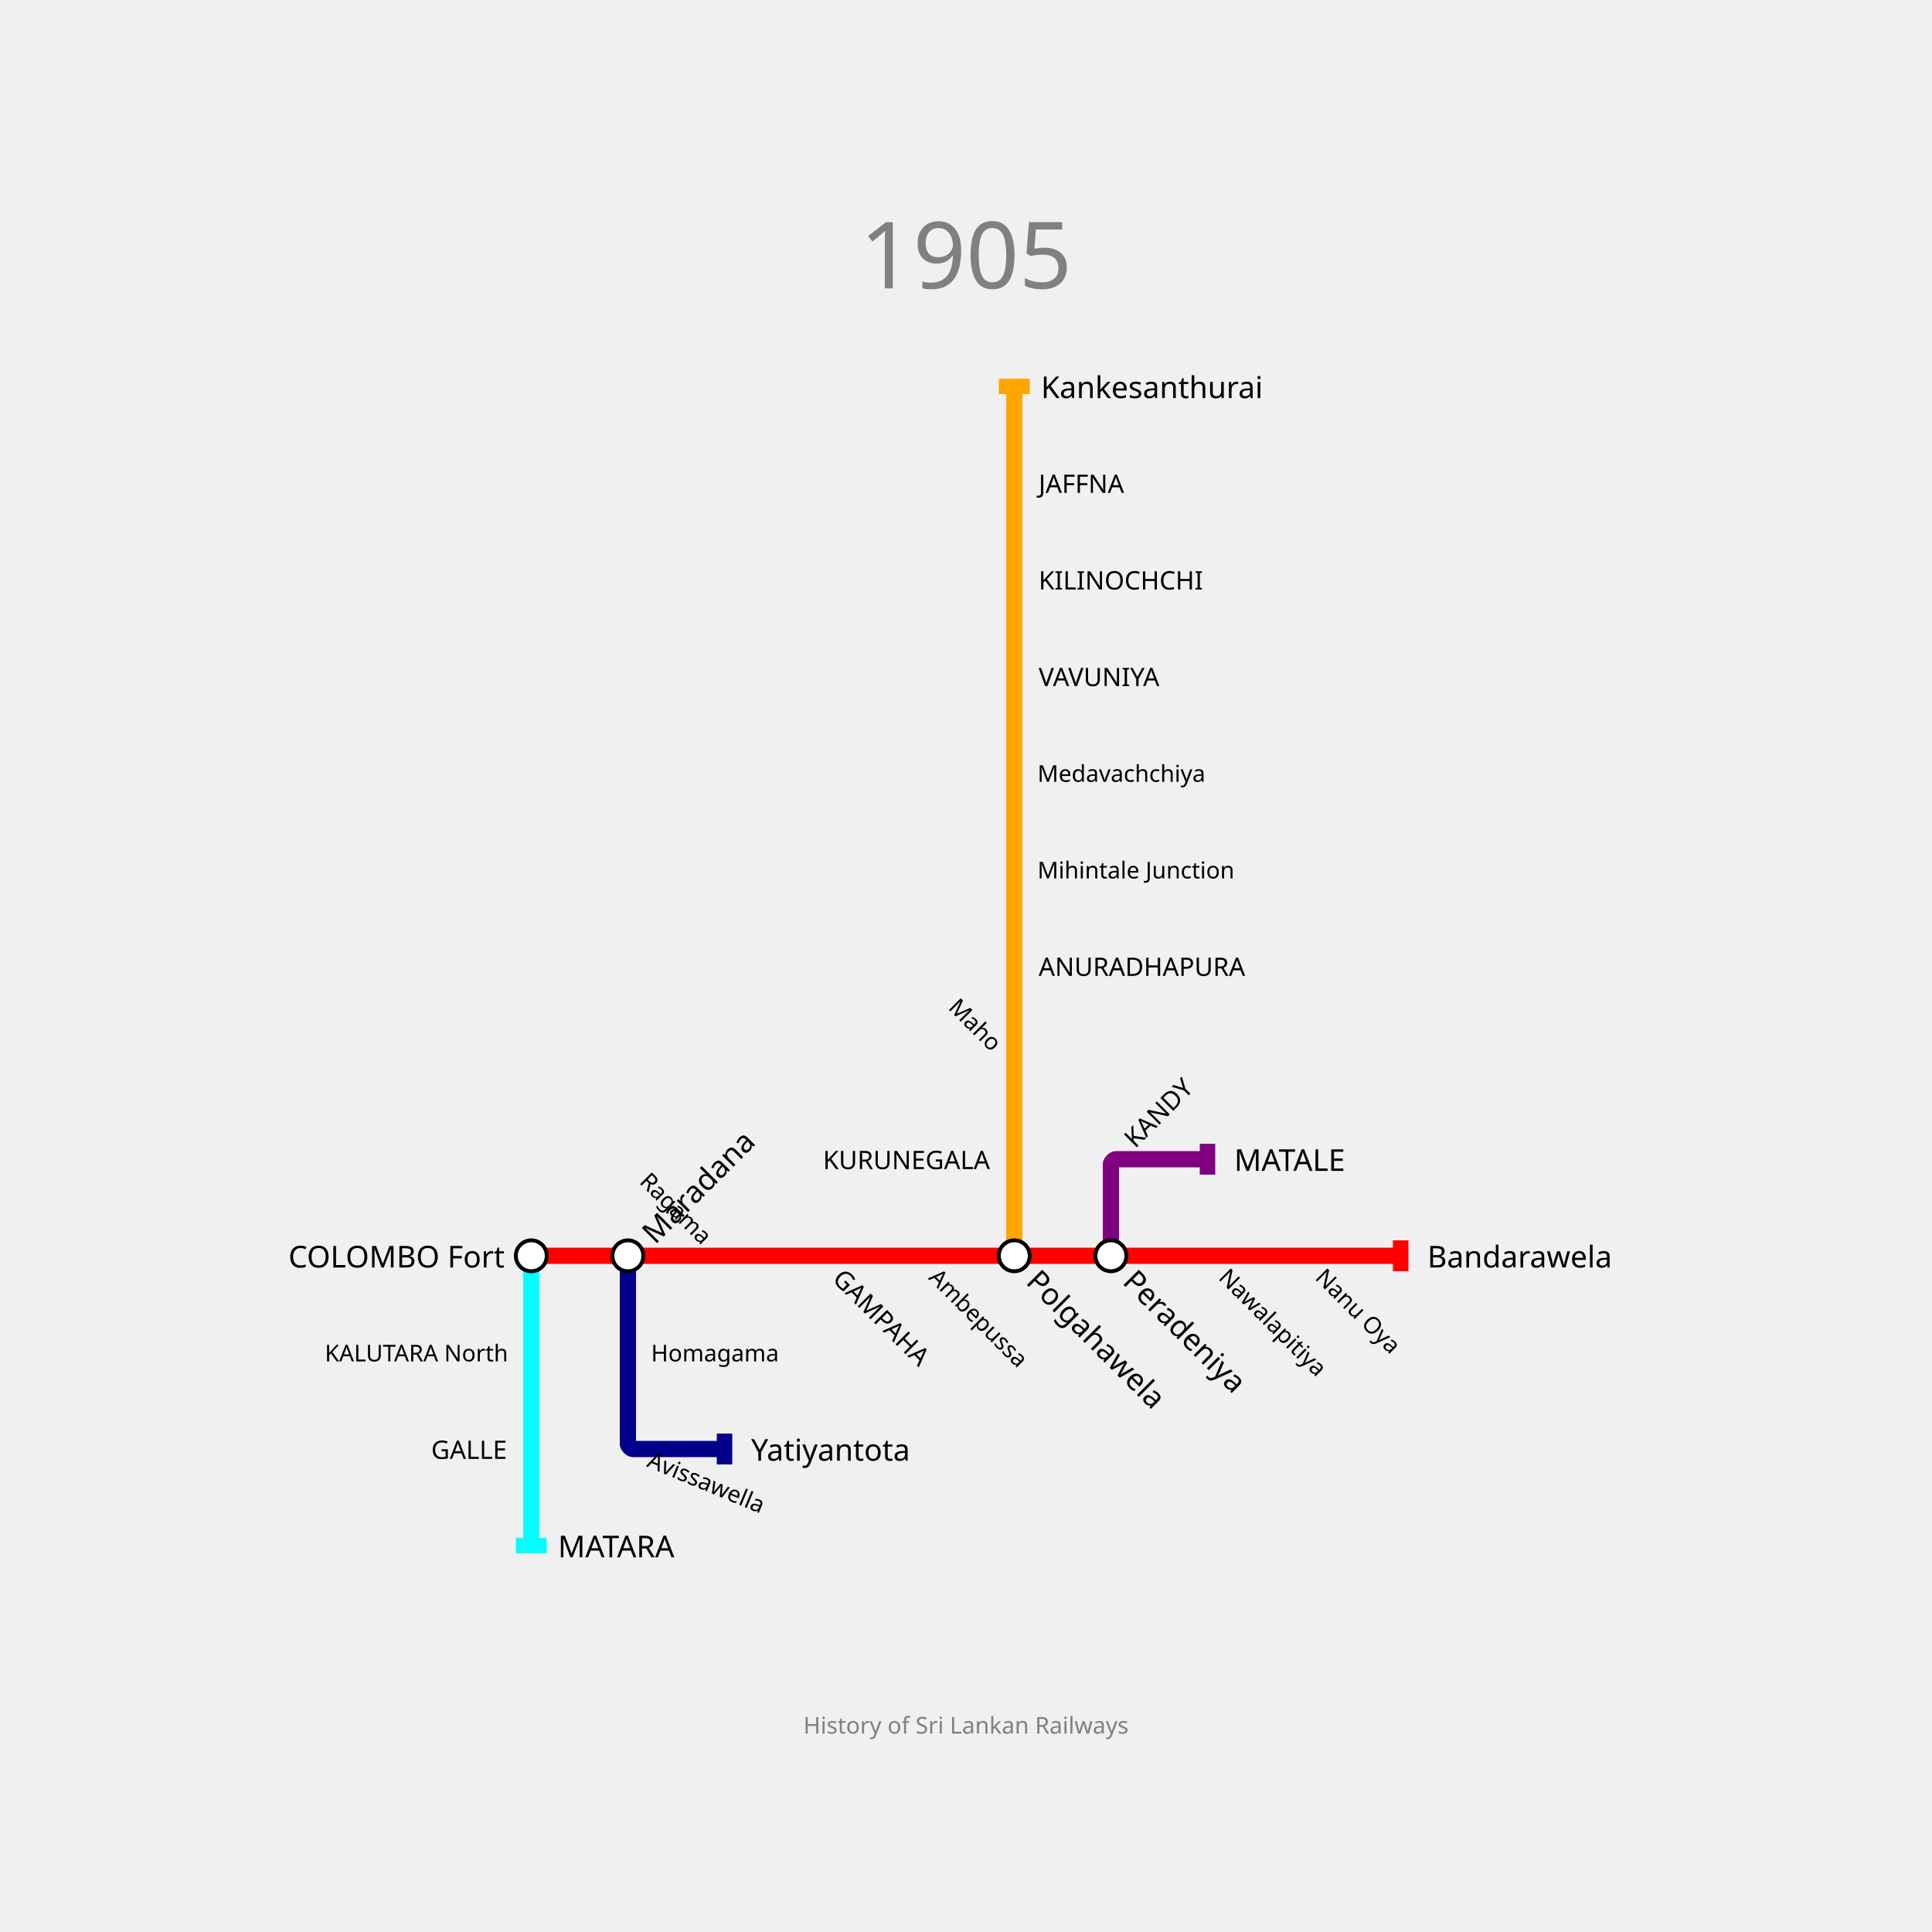
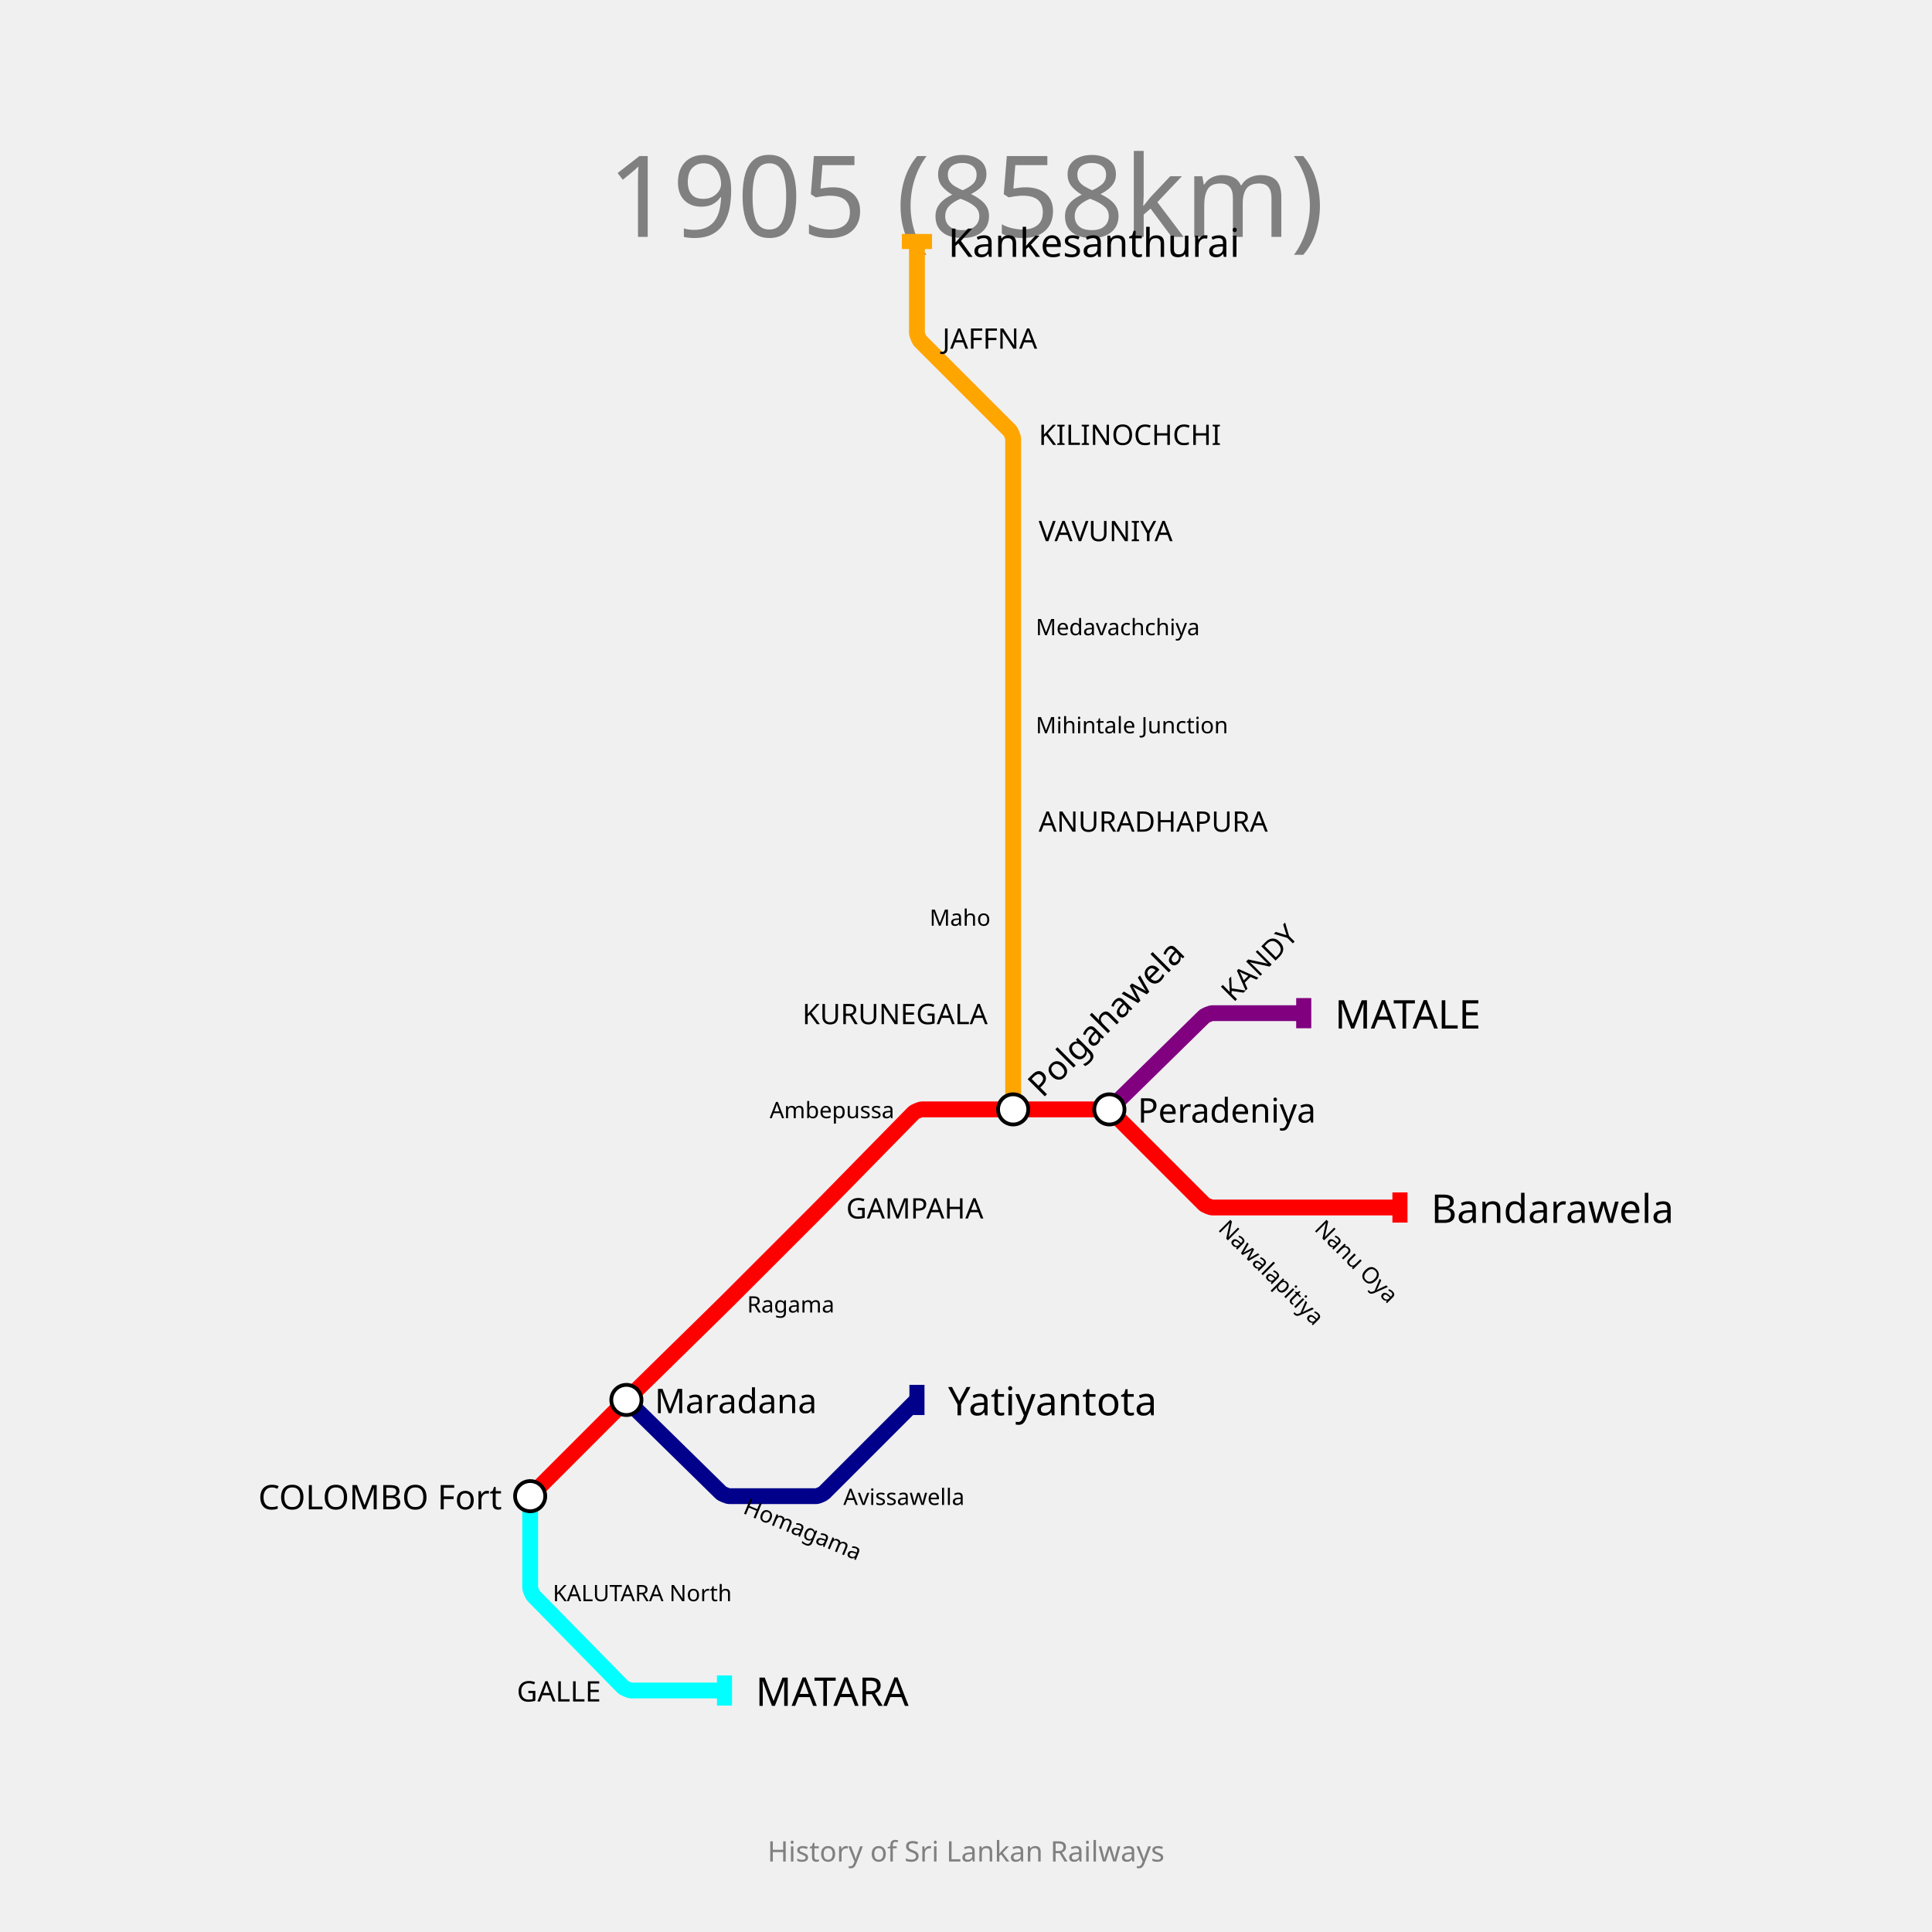
- <svg xmlns="http://www.w3.org/2000/svg" width="1000" height="1000" padding="200">
-   <text fill="gray" stroke="none" font-size="48" font-family="GIL_____" x="500.0" y="112.0" text-anchor="middle" dominant-baseline="hanging">1905</text>
-   <text fill="gray" stroke="none" font-size="12" font-family="GIL_____" x="500.0" y="888.0" text-anchor="middle" dominant-baseline="text-top">History of Sri Lankan Railways</text>
+ <svg xmlns="http://www.w3.org/2000/svg" width="1024" height="1024" padding="128">
+   <text fill="gray" stroke="none" font-size="60" font-family="GIL_____" x="512.0" y="79.0" text-anchor="middle" dominant-baseline="hanging">1905 (858km)</text>
+   <text fill="gray" stroke="none" font-size="15" font-family="GIL_____" x="512.0" y="975.0" text-anchor="middle" dominant-baseline="text-top">History of Sri Lankan Railways</text>
  <g>
-     <path fill="none" stroke-width="8.4" stroke-opacity="1" d="M 275.0,650.0 L 325.0,650.0 L 375.0,650.0 L 425.0,650.0 L 475.0,650.0 L 525.0,650.0 L 575.0,650.0 L 625.0,650.0 L 675.0,650.0 L 725.0,650.0" stroke="red" />
-     <rect stroke="none" fill-opacity="1" x="721" y="642" width="8" height="16" fill="red" />
+     <path fill="none" stroke-width="8.4" stroke-opacity="1" d="M 281.0,793.0 L 329.45,744.55 C 330.3,743.7 333.716,740.317 334.575,739.475 L 381.529,693.424 C 382.352,692.616 385.632,689.368 386.448,688.552 L 432.572,642.428 C 433.382,641.618 436.603,638.366 437.404,637.549 L 484.214,589.821 C 484.81,589.214 487.7,588.0 488.55,588.0 L 537.0,588.0 L 585.45,588.0 C 586.3,588.0 589.202,589.202 589.803,589.803 L 638.197,638.197 C 638.798,638.798 641.7,640.0 642.55,640.0 L 691.0,640.0 L 742.0,640.0" stroke="red" />
+     <rect stroke="none" fill-opacity="1" x="738" y="632" width="8" height="16" fill="red" />
  </g>
  <g>
-     <path fill="none" stroke-width="8.4" stroke-opacity="1" d="M 275.0,650.0 L 275.0,700.0 L 275.0,750.0 L 275.0,800.0" stroke="cyan" />
-     <rect stroke="none" fill-opacity="1" x="267" y="796" width="16" height="8" fill="cyan" />
+     <path fill="none" stroke-width="8.4" stroke-opacity="1" d="M 281.0,793.0 L 281.0,841.45 C 281.0,842.3 282.19,845.214 282.786,845.821 L 330.179,894.144 C 330.786,894.763 333.733,896.0 334.6,896.0 L 384.0,896.0" stroke="cyan" />
+     <rect stroke="none" fill-opacity="1" x="380" y="888" width="8" height="16" fill="cyan" />
  </g>
  <g>
-     <path fill="none" stroke-width="8.4" stroke-opacity="1" d="M 525.0,650.0 L 525.0,600.0 L 525.0,550.0 L 525.0,500.0 L 525.0,450.0 L 525.0,400.0 L 525.0,350.0 L 525.0,300.0 L 525.0,250.0 L 525.0,200.0" stroke="orange" />
-     <rect stroke="none" fill-opacity="1" x="517" y="196" width="16" height="8" fill="orange" />
+     <path fill="none" stroke-width="8.4" stroke-opacity="1" d="M 537.0,588.0 L 537.0,537.0 L 537.0,486.0 L 537.0,435.0 L 537.0,384.0 L 537.0,332.0 L 537.0,281.0 L 537.0,232.55 C 537.0,231.7 535.798,228.798 535.197,228.197 L 487.803,180.803 C 487.202,180.202 486.0,177.3 486.0,176.45 L 486.0,128.0" stroke="orange" />
+     <rect stroke="none" fill-opacity="1" x="478" y="124" width="16" height="8" fill="orange" />
  </g>
  <g>
-     <path fill="none" stroke-width="8.4" stroke-opacity="1" d="M 325.0,650.0 L 325.0,700.0 L 325.0,747.5 C 325.0,748.333 326.667,750.0 327.5,750.0 L 375.0,750.0" stroke="darkblue" />
-     <rect stroke="none" fill-opacity="1" x="371" y="742" width="8" height="16" fill="darkblue" />
+     <path fill="none" stroke-width="8.4" stroke-opacity="1" d="M 332.0,742.0 L 382.179,791.214 C 382.786,791.81 385.7,793.0 386.55,793.0 L 432.577,793.0 C 433.385,793.0 436.142,791.858 436.713,791.287 L 486.0,742.0" stroke="darkblue" />
+     <rect stroke="none" fill-opacity="1" x="482" y="734" width="8" height="16" fill="darkblue" />
  </g>
  <g>
-     <path fill="none" stroke-width="8.4" stroke-opacity="1" d="M 575.0,650.0 L 575.0,602.5 C 575.0,601.667 576.667,600.0 577.5,600.0 L 625.0,600.0" stroke="purple" />
-     <rect stroke="none" fill-opacity="1" x="621" y="592" width="8" height="16" fill="purple" />
+     <path fill="none" stroke-width="8.4" stroke-opacity="1" d="M 588.0,588.0 L 638.179,538.786 C 638.786,538.19 641.7,537.0 642.55,537.0 L 691.0,537.0" stroke="purple" />
+     <rect stroke="none" fill-opacity="1" x="687" y="529" width="8" height="16" fill="purple" />
  </g>
  <g>
-     <circle r="8" fill="white" stroke="black" stroke-width="2.0" cx="275" cy="650" />
-     <text fill="black" stroke="none" font-size="15.6" font-family="GIL_____" font-weight="100" text-anchor="end" dominant-baseline="central" x="261.2" y="650" transform="translate(275,650) rotate(0) translate(-275,-650)">COLOMBO Fort</text>
+     <text fill="black" stroke="none" font-size="21.0" font-family="GIL_____" font-weight="100" text-anchor="start" dominant-baseline="central" x="758.5" y="640" transform="translate(742,640) rotate(0) translate(-742,-640)">Bandarawela</text>
  </g>
  <g>
-     <circle r="8" fill="white" stroke="black" stroke-width="2.0" cx="325" cy="650" />
-     <text fill="black" stroke="none" font-size="15.6" font-family="GIL_____" font-weight="100" text-anchor="start" dominant-baseline="central" x="338.8" y="650" transform="translate(325,650) rotate(-45) translate(-325,-650)">Maradana</text>
+     <text fill="black" stroke="none" font-size="21.0" font-family="GIL_____" font-weight="100" text-anchor="start" dominant-baseline="central" x="400.5" y="896" transform="translate(384,896) rotate(0) translate(-384,-896)">MATARA</text>
  </g>
  <g>
-     <circle r="8" fill="white" stroke="black" stroke-width="2.0" cx="525" cy="650" />
-     <text fill="black" stroke="none" font-size="15.6" font-family="GIL_____" font-weight="100" text-anchor="start" dominant-baseline="central" x="538.8" y="650" transform="translate(525,650) rotate(-315) translate(-525,-650)">Polgahawela</text>
+     <text fill="black" stroke="none" font-size="21.0" font-family="GIL_____" font-weight="100" text-anchor="start" dominant-baseline="central" x="502.5" y="128" transform="translate(486,128) rotate(0) translate(-486,-128)">Kankesanthurai</text>
  </g>
  <g>
-     <circle r="8" fill="white" stroke="black" stroke-width="2.0" cx="575" cy="650" />
-     <text fill="black" stroke="none" font-size="15.6" font-family="GIL_____" font-weight="100" text-anchor="start" dominant-baseline="central" x="588.8" y="650" transform="translate(575,650) rotate(-315) translate(-575,-650)">Peradeniya</text>
+     <text fill="black" stroke="none" font-size="21.0" font-family="GIL_____" font-weight="100" text-anchor="start" dominant-baseline="central" x="502.5" y="742" transform="translate(486,742) rotate(0) translate(-486,-742)">Yatiyantota</text>
  </g>
  <g>
-     <text fill="black" stroke="none" font-size="15.6" font-family="GIL_____" font-weight="100" text-anchor="start" dominant-baseline="central" x="738.8" y="650" transform="translate(725,650) rotate(0) translate(-725,-650)">Bandarawela</text>
+     <text fill="black" stroke="none" font-size="21.0" font-family="GIL_____" font-weight="100" text-anchor="start" dominant-baseline="central" x="707.5" y="537" transform="translate(691,537) rotate(0) translate(-691,-537)">MATALE</text>
  </g>
  <g>
-     <text fill="black" stroke="none" font-size="15.6" font-family="GIL_____" font-weight="100" text-anchor="start" dominant-baseline="central" x="288.8" y="800" transform="translate(275,800) rotate(0) translate(-275,-800)">MATARA</text>
+     <circle r="8" fill="white" stroke="black" stroke-width="2.0" cx="281" cy="793" />
+     <text fill="black" stroke="none" font-size="18.0" font-family="GIL_____" font-weight="100" text-anchor="end" dominant-baseline="central" x="266.0" y="793" transform="translate(281,793) rotate(0) translate(-281,-793)">COLOMBO Fort</text>
  </g>
  <g>
-     <text fill="black" stroke="none" font-size="15.6" font-family="GIL_____" font-weight="100" text-anchor="start" dominant-baseline="central" x="538.8" y="200" transform="translate(525,200) rotate(0) translate(-525,-200)">Kankesanthurai</text>
+     <circle r="8" fill="white" stroke="black" stroke-width="2.0" cx="332" cy="742" />
+     <text fill="black" stroke="none" font-size="18.0" font-family="GIL_____" font-weight="100" text-anchor="start" dominant-baseline="central" x="347.0" y="742" transform="translate(332,742) rotate(0) translate(-332,-742)">Maradana</text>
  </g>
  <g>
-     <text fill="black" stroke="none" font-size="15.6" font-family="GIL_____" font-weight="100" text-anchor="start" dominant-baseline="central" x="388.8" y="750" transform="translate(375,750) rotate(0) translate(-375,-750)">Yatiyantota</text>
+     <circle r="8" fill="white" stroke="black" stroke-width="2.0" cx="537" cy="588" />
+     <text fill="black" stroke="none" font-size="18.0" font-family="GIL_____" font-weight="100" text-anchor="start" dominant-baseline="central" x="552.0" y="588" transform="translate(537,588) rotate(-45) translate(-537,-588)">Polgahawela</text>
  </g>
  <g>
-     <text fill="black" stroke="none" font-size="15.6" font-family="GIL_____" font-weight="100" text-anchor="start" dominant-baseline="central" x="638.8" y="600" transform="translate(625,600) rotate(0) translate(-625,-600)">MATALE</text>
+     <circle r="8" fill="white" stroke="black" stroke-width="2.0" cx="588" cy="588" />
+     <text fill="black" stroke="none" font-size="18.0" font-family="GIL_____" font-weight="100" text-anchor="start" dominant-baseline="central" x="603.0" y="588" transform="translate(588,588) rotate(0) translate(-588,-588)">Peradeniya</text>
  </g>
  <g>
-     <text fill="black" stroke="none" font-size="13.2" font-family="GIL_____" font-weight="100" text-anchor="start" dominant-baseline="central" x="437.6" y="650" transform="translate(425,650) rotate(-315) translate(-425,-650)">GAMPAHA</text>
+     <text fill="black" stroke="none" font-size="15.0" font-family="GIL_____" font-weight="100" text-anchor="start" dominant-baseline="central" x="448.5" y="640" transform="translate(435,640) rotate(0) translate(-435,-640)">GAMPAHA</text>
  </g>
  <g>
-     <text fill="black" stroke="none" font-size="13.2" font-family="GIL_____" font-weight="100" text-anchor="end" dominant-baseline="central" x="262.4" y="750" transform="translate(275,750) rotate(0) translate(-275,-750)">GALLE</text>
+     <text fill="black" stroke="none" font-size="15.0" font-family="GIL_____" font-weight="100" text-anchor="end" dominant-baseline="central" x="318.5" y="896" transform="translate(332,896) rotate(0) translate(-332,-896)">GALLE</text>
  </g>
  <g>
-     <text fill="black" stroke="none" font-size="13.2" font-family="GIL_____" font-weight="100" text-anchor="end" dominant-baseline="central" x="512.4" y="600" transform="translate(525,600) rotate(0) translate(-525,-600)">KURUNEGALA</text>
+     <text fill="black" stroke="none" font-size="15.0" font-family="GIL_____" font-weight="100" text-anchor="end" dominant-baseline="central" x="523.5" y="537" transform="translate(537,537) rotate(0) translate(-537,-537)">KURUNEGALA</text>
  </g>
  <g>
-     <text fill="black" stroke="none" font-size="13.2" font-family="GIL_____" font-weight="100" text-anchor="start" dominant-baseline="central" x="537.6" y="500" transform="translate(525,500) rotate(0) translate(-525,-500)">ANURADHAPURA</text>
+     <text fill="black" stroke="none" font-size="15.0" font-family="GIL_____" font-weight="100" text-anchor="start" dominant-baseline="central" x="550.5" y="435" transform="translate(537,435) rotate(0) translate(-537,-435)">ANURADHAPURA</text>
  </g>
  <g>
-     <text fill="black" stroke="none" font-size="13.2" font-family="GIL_____" font-weight="100" text-anchor="start" dominant-baseline="central" x="537.6" y="350" transform="translate(525,350) rotate(0) translate(-525,-350)">VAVUNIYA</text>
+     <text fill="black" stroke="none" font-size="15.0" font-family="GIL_____" font-weight="100" text-anchor="start" dominant-baseline="central" x="550.5" y="281" transform="translate(537,281) rotate(0) translate(-537,-281)">VAVUNIYA</text>
  </g>
  <g>
-     <text fill="black" stroke="none" font-size="13.2" font-family="GIL_____" font-weight="100" text-anchor="start" dominant-baseline="central" x="537.6" y="300" transform="translate(525,300) rotate(0) translate(-525,-300)">KILINOCHCHI</text>
+     <text fill="black" stroke="none" font-size="15.0" font-family="GIL_____" font-weight="100" text-anchor="start" dominant-baseline="central" x="550.5" y="230" transform="translate(537,230) rotate(0) translate(-537,-230)">KILINOCHCHI</text>
  </g>
  <g>
-     <text fill="black" stroke="none" font-size="13.2" font-family="GIL_____" font-weight="100" text-anchor="start" dominant-baseline="central" x="537.6" y="250" transform="translate(525,250) rotate(0) translate(-525,-250)">JAFFNA</text>
+     <text fill="black" stroke="none" font-size="15.0" font-family="GIL_____" font-weight="100" text-anchor="start" dominant-baseline="central" x="499.5" y="179" transform="translate(486,179) rotate(0) translate(-486,-179)">JAFFNA</text>
  </g>
  <g>
-     <text fill="black" stroke="none" font-size="13.2" font-family="GIL_____" font-weight="100" text-anchor="start" dominant-baseline="central" x="587.6" y="600" transform="translate(575,600) rotate(-45) translate(-575,-600)">KANDY</text>
+     <text fill="black" stroke="none" font-size="15.0" font-family="GIL_____" font-weight="100" text-anchor="start" dominant-baseline="central" x="653.5" y="537" transform="translate(640,537) rotate(-45) translate(-640,-537)">KANDY</text>
  </g>
  <g>
-     <text fill="black" stroke="none" font-size="12" font-family="GIL_____" font-weight="100" text-anchor="end" dominant-baseline="central" x="363.0" y="650" transform="translate(375,650) rotate(45) translate(-375,-650)">Ragama</text>
+     <text fill="black" stroke="none" font-size="12.0" font-family="GIL_____" font-weight="100" text-anchor="start" dominant-baseline="central" x="396.0" y="691" transform="translate(384,691) rotate(0) translate(-384,-691)">Ragama</text>
  </g>
  <g>
-     <text fill="black" stroke="none" font-size="12" font-family="GIL_____" font-weight="100" text-anchor="start" dominant-baseline="central" x="487.0" y="650" transform="translate(475,650) rotate(-315) translate(-475,-650)">Ambepussa</text>
+     <text fill="black" stroke="none" font-size="12.0" font-family="GIL_____" font-weight="100" text-anchor="end" dominant-baseline="central" x="474.0" y="588" transform="translate(486,588) rotate(0) translate(-486,-588)">Ambepussa</text>
  </g>
  <g>
-     <text fill="black" stroke="none" font-size="12" font-family="GIL_____" font-weight="100" text-anchor="start" dominant-baseline="central" x="637.0" y="650" transform="translate(625,650) rotate(-315) translate(-625,-650)">Nawalapitiya</text>
+     <text fill="black" stroke="none" font-size="12.0" font-family="GIL_____" font-weight="100" text-anchor="start" dominant-baseline="central" x="652.0" y="640" transform="translate(640,640) rotate(-315) translate(-640,-640)">Nawalapitiya</text>
  </g>
  <g>
-     <text fill="black" stroke="none" font-size="12" font-family="GIL_____" font-weight="100" text-anchor="start" dominant-baseline="central" x="687.0" y="650" transform="translate(675,650) rotate(-315) translate(-675,-650)">Nanu Oya</text>
+     <text fill="black" stroke="none" font-size="12.0" font-family="GIL_____" font-weight="100" text-anchor="start" dominant-baseline="central" x="703.0" y="640" transform="translate(691,640) rotate(-315) translate(-691,-640)">Nanu Oya</text>
  </g>
  <g>
-     <text fill="black" stroke="none" font-size="12" font-family="GIL_____" font-weight="100" text-anchor="end" dominant-baseline="central" x="263.0" y="700" transform="translate(275,700) rotate(0) translate(-275,-700)">KALUTARA North</text>
+     <text fill="black" stroke="none" font-size="12.0" font-family="GIL_____" font-weight="100" text-anchor="start" dominant-baseline="central" x="293.0" y="844" transform="translate(281,844) rotate(0) translate(-281,-844)">KALUTARA North</text>
  </g>
  <g>
-     <text fill="black" stroke="none" font-size="12" font-family="GIL_____" font-weight="100" text-anchor="end" dominant-baseline="central" x="513.0" y="550" transform="translate(525,550) rotate(45) translate(-525,-550)">Maho</text>
+     <text fill="black" stroke="none" font-size="12.0" font-family="GIL_____" font-weight="100" text-anchor="end" dominant-baseline="central" x="525.0" y="486" transform="translate(537,486) rotate(0) translate(-537,-486)">Maho</text>
  </g>
  <g>
-     <text fill="black" stroke="none" font-size="12" font-family="GIL_____" font-weight="100" text-anchor="start" dominant-baseline="central" x="537.0" y="450" transform="translate(525,450) rotate(0) translate(-525,-450)">Mihintale Junction</text>
+     <text fill="black" stroke="none" font-size="12.0" font-family="GIL_____" font-weight="100" text-anchor="start" dominant-baseline="central" x="549.0" y="384" transform="translate(537,384) rotate(0) translate(-537,-384)">Mihintale Junction</text>
  </g>
  <g>
-     <text fill="black" stroke="none" font-size="12" font-family="GIL_____" font-weight="100" text-anchor="start" dominant-baseline="central" x="537.0" y="400" transform="translate(525,400) rotate(0) translate(-525,-400)">Medavachchiya</text>
+     <text fill="black" stroke="none" font-size="12.0" font-family="GIL_____" font-weight="100" text-anchor="start" dominant-baseline="central" x="549.0" y="332" transform="translate(537,332) rotate(0) translate(-537,-332)">Medavachchiya</text>
  </g>
  <g>
-     <text fill="black" stroke="none" font-size="12" font-family="GIL_____" font-weight="100" text-anchor="start" dominant-baseline="central" x="337.0" y="700" transform="translate(325,700) rotate(0) translate(-325,-700)">Homagama</text>
+     <text fill="black" stroke="none" font-size="12.0" font-family="GIL_____" font-weight="100" text-anchor="start" dominant-baseline="central" x="396.0" y="793" transform="translate(384,793) rotate(-337.5) translate(-384,-793)">Homagama</text>
  </g>
  <g>
-     <text fill="black" stroke="none" font-size="12" font-family="GIL_____" font-weight="100" text-anchor="start" dominant-baseline="central" x="337.0" y="750" transform="translate(325,750) rotate(-337.5) translate(-325,-750)">Avissawella</text>
+     <text fill="black" stroke="none" font-size="12.0" font-family="GIL_____" font-weight="100" text-anchor="start" dominant-baseline="central" x="447.0" y="793" transform="translate(435,793) rotate(0) translate(-435,-793)">Avissawella</text>
  </g>
</svg>
